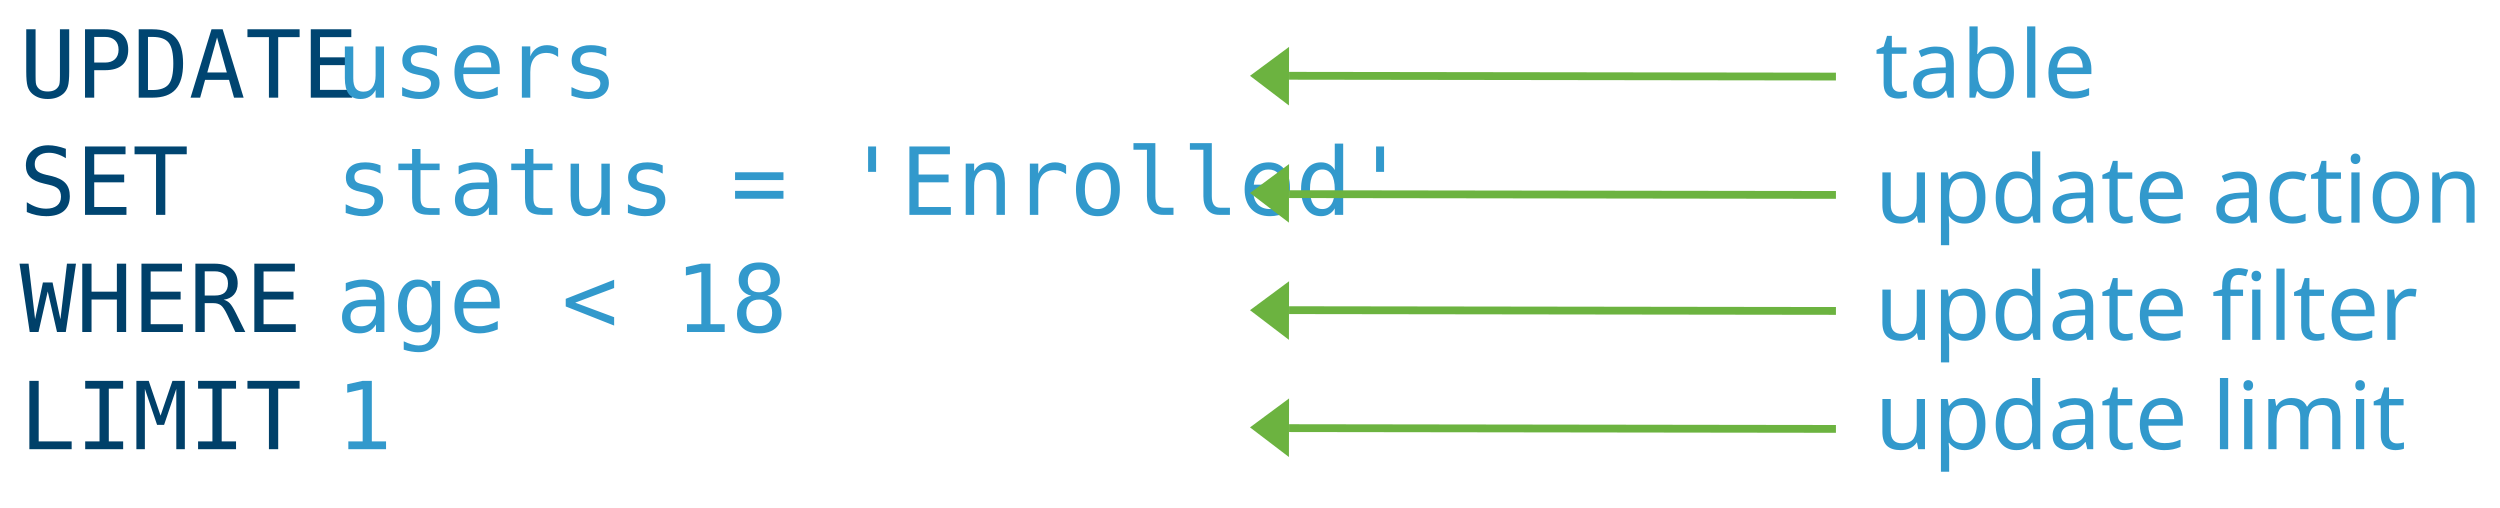
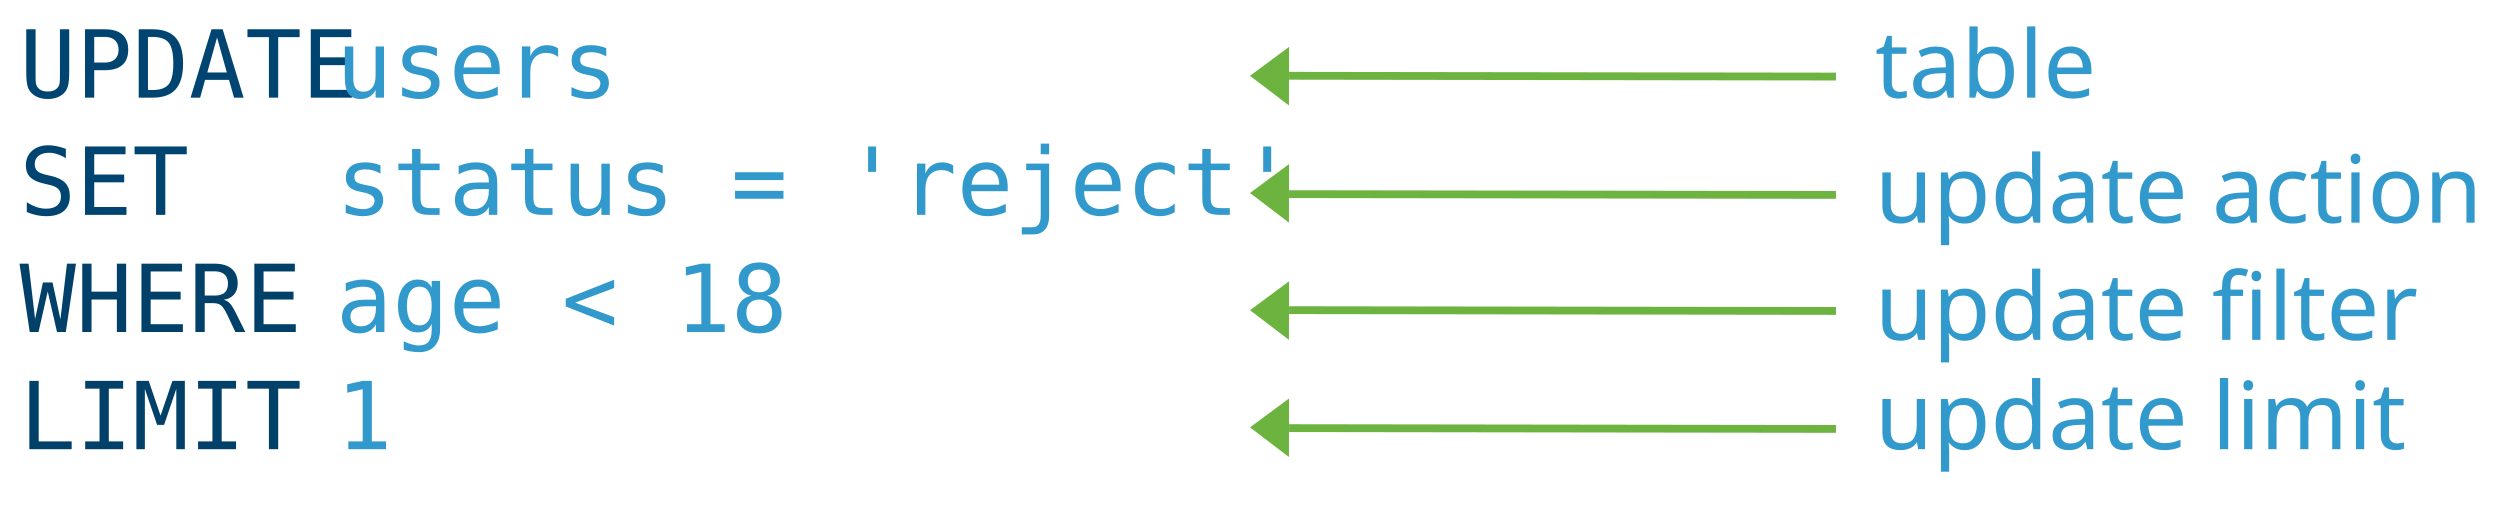
<svg xmlns="http://www.w3.org/2000/svg" version="1.1" x="0" y="0" width="640" height="130" viewBox="0, 0, 640, 130">
  <g id="Layer_1">
    <g>
      <text transform="matrix(1, 0, 0, 1, 41.5, 17.5)">
        <tspan x="-36.5" y="7.5" font-family="Inconsolata" font-size="24" fill="#004571">UPDATE</tspan>
      </text>
      <text transform="matrix(1, 0, 0, 1, 116.5, 17.5)">
        <tspan x="-30.5" y="7.5" font-family="Inconsolata" font-size="24" fill="#3299CC">users </tspan>
      </text>
      <text transform="matrix(1, 0, 0, 1, 23.5, 47.5)">
        <tspan x="-18.5" y="7.5" font-family="Inconsolata" font-size="24" fill="#004571">SET</tspan>
      </text>
      <text transform="matrix(1, 0, 0, 1, 200.5, 47.5)">
-         <tspan x="-114.5" y="7.5" font-family="Inconsolata" font-size="24" fill="#3299CC">status = 'Enrolled' </tspan>
+         <tspan x="-114.5" y="7.5" font-family="Inconsolata" font-size="24" fill="#3299CC">status = 'reject' </tspan>
      </text>
      <text transform="matrix(1, 0, 0, 1, 35.5, 77.5)">
        <tspan x="-30.5" y="7.5" font-family="Inconsolata" font-size="24" fill="#004069">WHERE</tspan>
      </text>
      <text transform="matrix(1, 0, 0, 1, 134.5, 77.5)">
        <tspan x="-48.5" y="7.5" font-family="Inconsolata" font-size="24" fill="#3299CC">age &lt; 18</tspan>
      </text>
      <text transform="matrix(1, 0, 0, 1, 92.5, 107.5)">
        <tspan x="-6.5" y="7.5" font-family="Inconsolata" font-size="24" fill="#3299CC">1</tspan>
      </text>
      <text transform="matrix(1, 0, 0, 1, 35.5, 107.5)">
        <tspan x="-30.5" y="7.5" font-family="Inconsolata" font-size="24" fill="#004069">LIMIT</tspan>
      </text>
    </g>
    <g>
      <g>
        <path d="M470,19.6 L330,19.4" fill-opacity="0" stroke="#6CB340" stroke-width="2" />
        <path d="M330,12 L329.965,27 L320,19.408 L330,12 z" fill="#6CB340" />
      </g>
      <text transform="matrix(1, 0, 0, 1, 503.996, 17.5)">
        <tspan x="-23.996" y="7.5" font-family="GillSans" font-size="24" fill="#3299CC">table</tspan>
      </text>
    </g>
    <g>
      <text transform="matrix(1, 0, 0, 1, 546.441, 49.5)">
        <tspan x="-66.441" y="7.5" font-family="GillSans" font-size="24" fill="#3299CC">update action</tspan>
      </text>
      <g>
        <path d="M470,49.9 L330,49.7" fill-opacity="0" stroke="#6CB340" stroke-width="2" />
        <path d="M330,42 L329.965,57 L320,49.408 L330,42 z" fill="#6CB340" />
      </g>
    </g>
    <g>
      <text transform="matrix(1, 0, 0, 1, 539.943, 79.5)">
        <tspan x="-59.943" y="7.5" font-family="GillSans" font-size="24" fill="#3299CC">update filter</tspan>
      </text>
      <g>
        <path d="M470,79.6 L330,79.4" fill-opacity="0" stroke="#6CB340" stroke-width="2" />
        <path d="M330,72 L329.965,87 L320,79.408 L330,72 z" fill="#6CB340" />
      </g>
    </g>
    <g>
      <text transform="matrix(1, 0, 0, 1, 537.957, 107.5)">
        <tspan x="-57.957" y="7.5" font-family="GillSans" font-size="24" fill="#3299CC">update limit</tspan>
      </text>
      <g>
        <path d="M470,109.8 L330,109.6" fill-opacity="0" stroke="#6CB340" stroke-width="2" />
        <path d="M330,102 L329.965,117 L320,109.408 L330,102 z" fill="#6CB340" />
      </g>
    </g>
  </g>
</svg>
